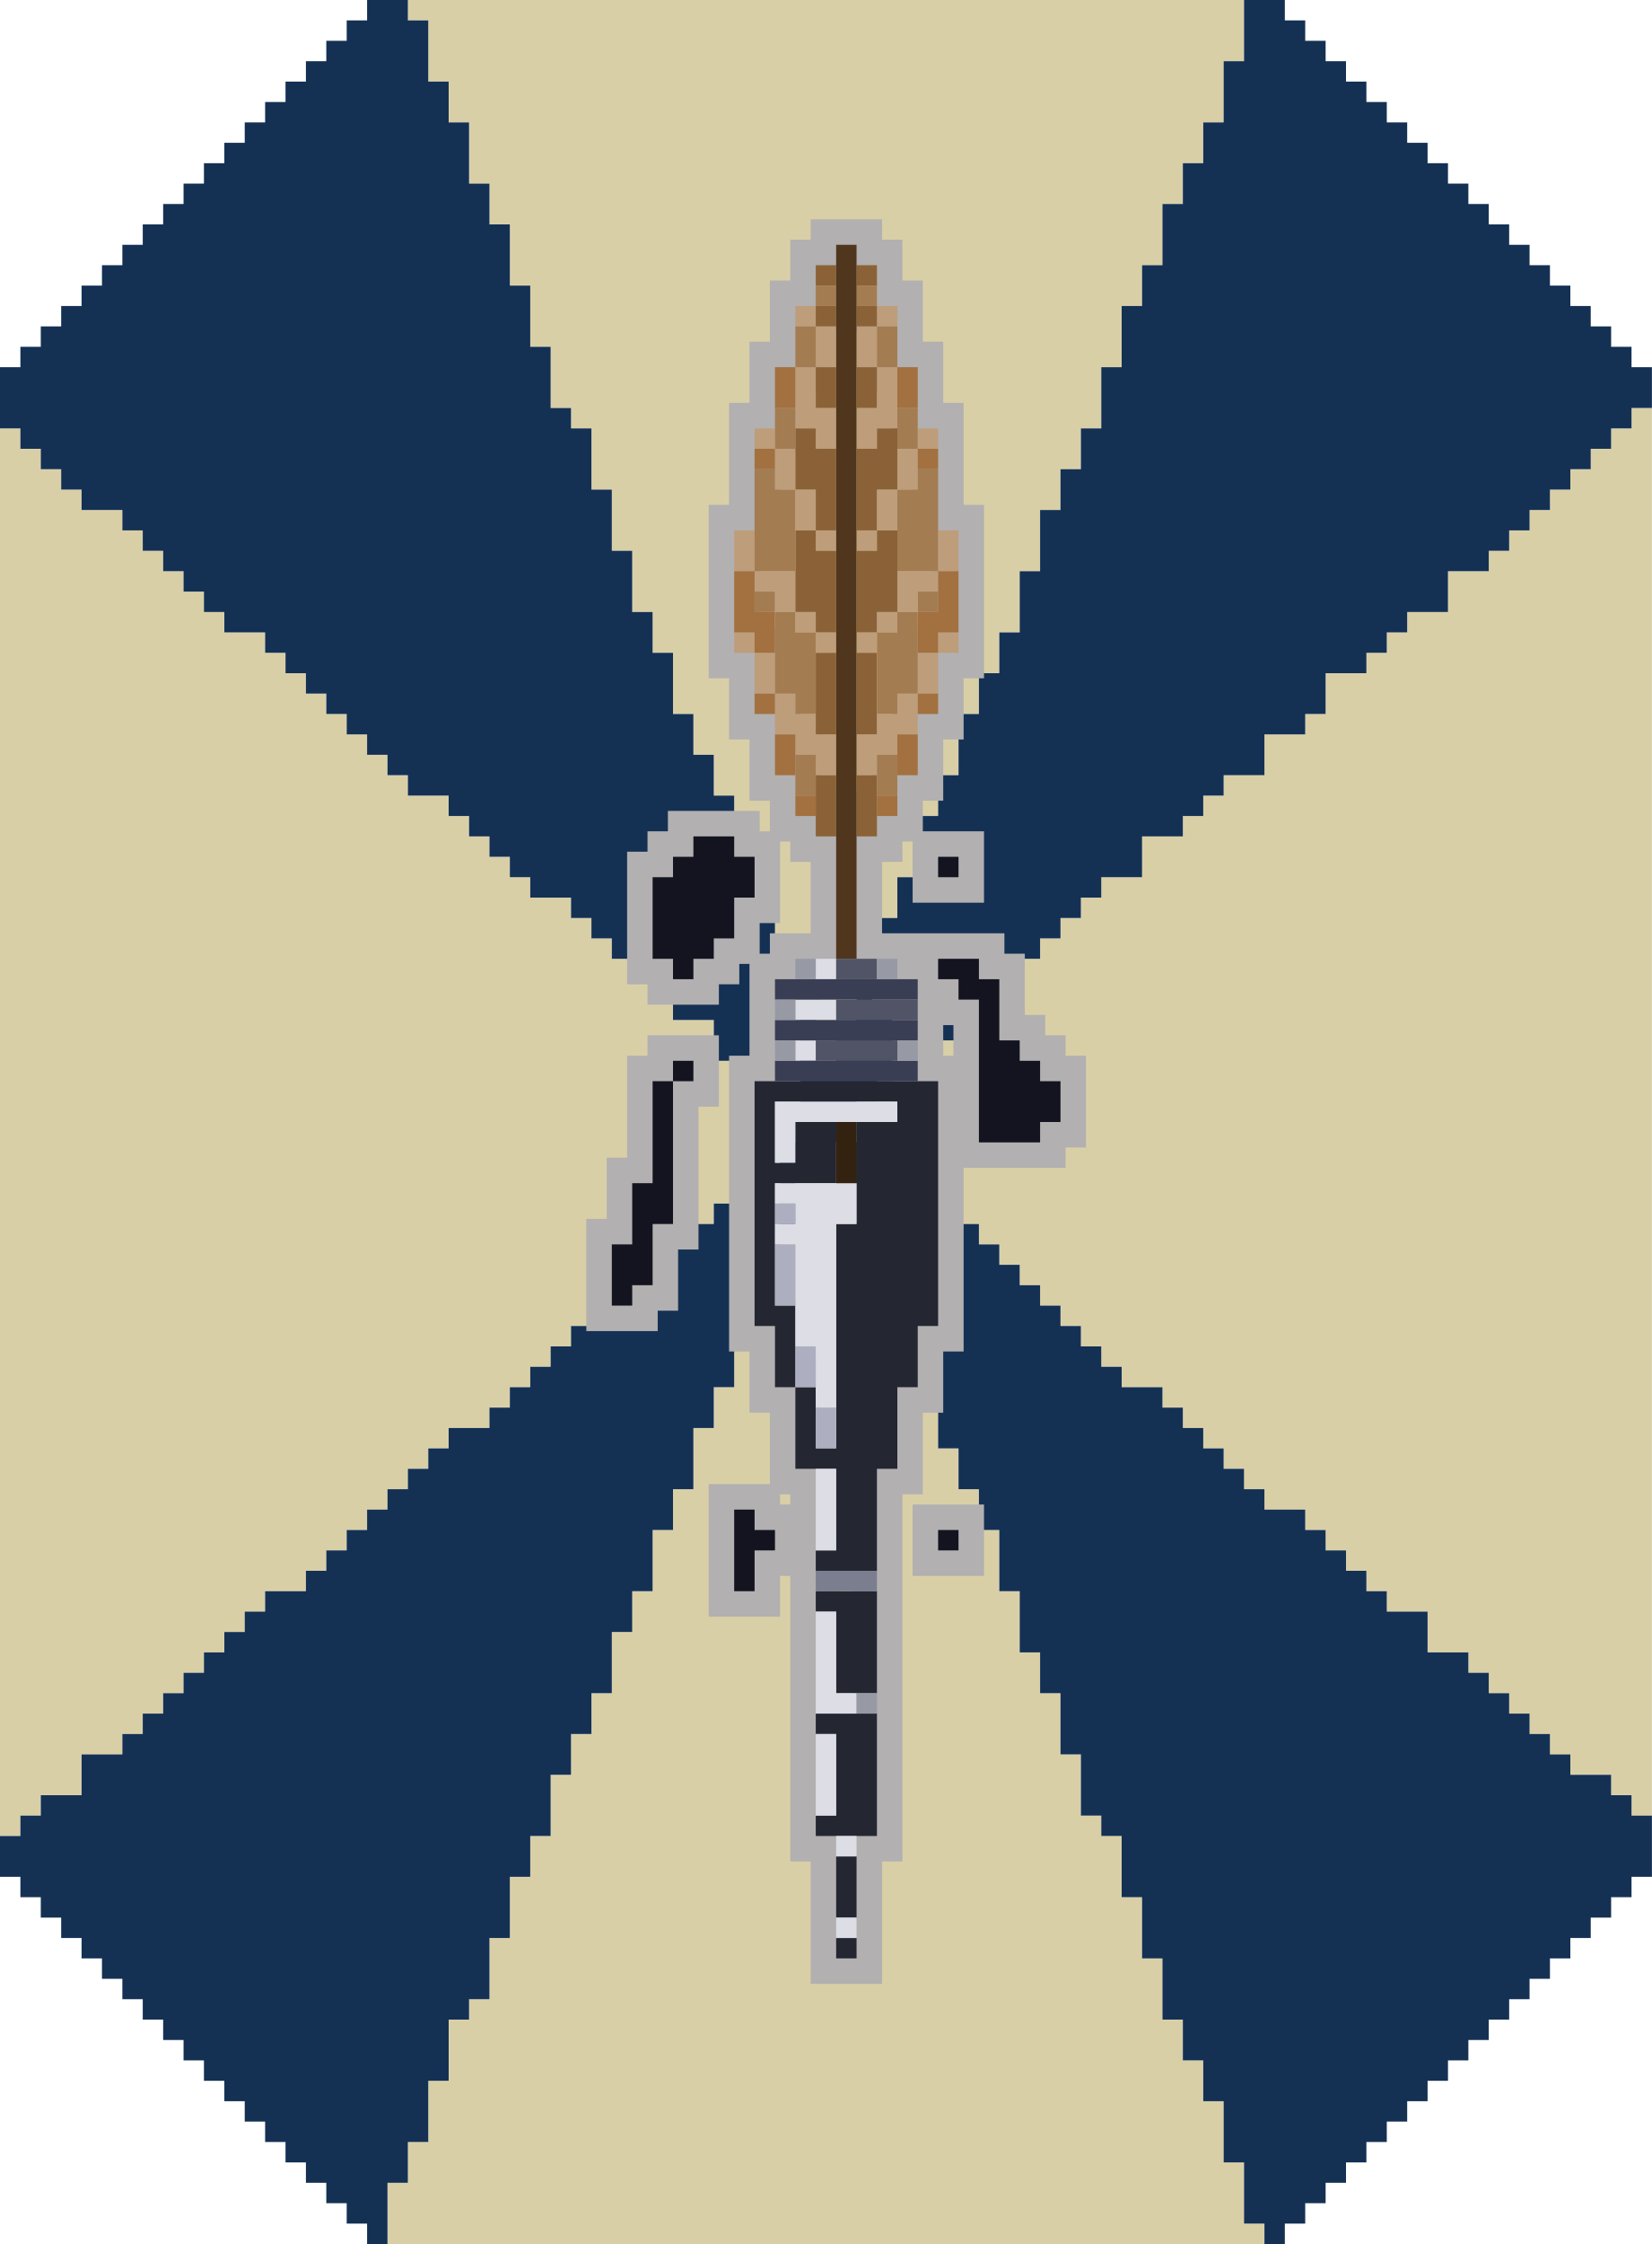
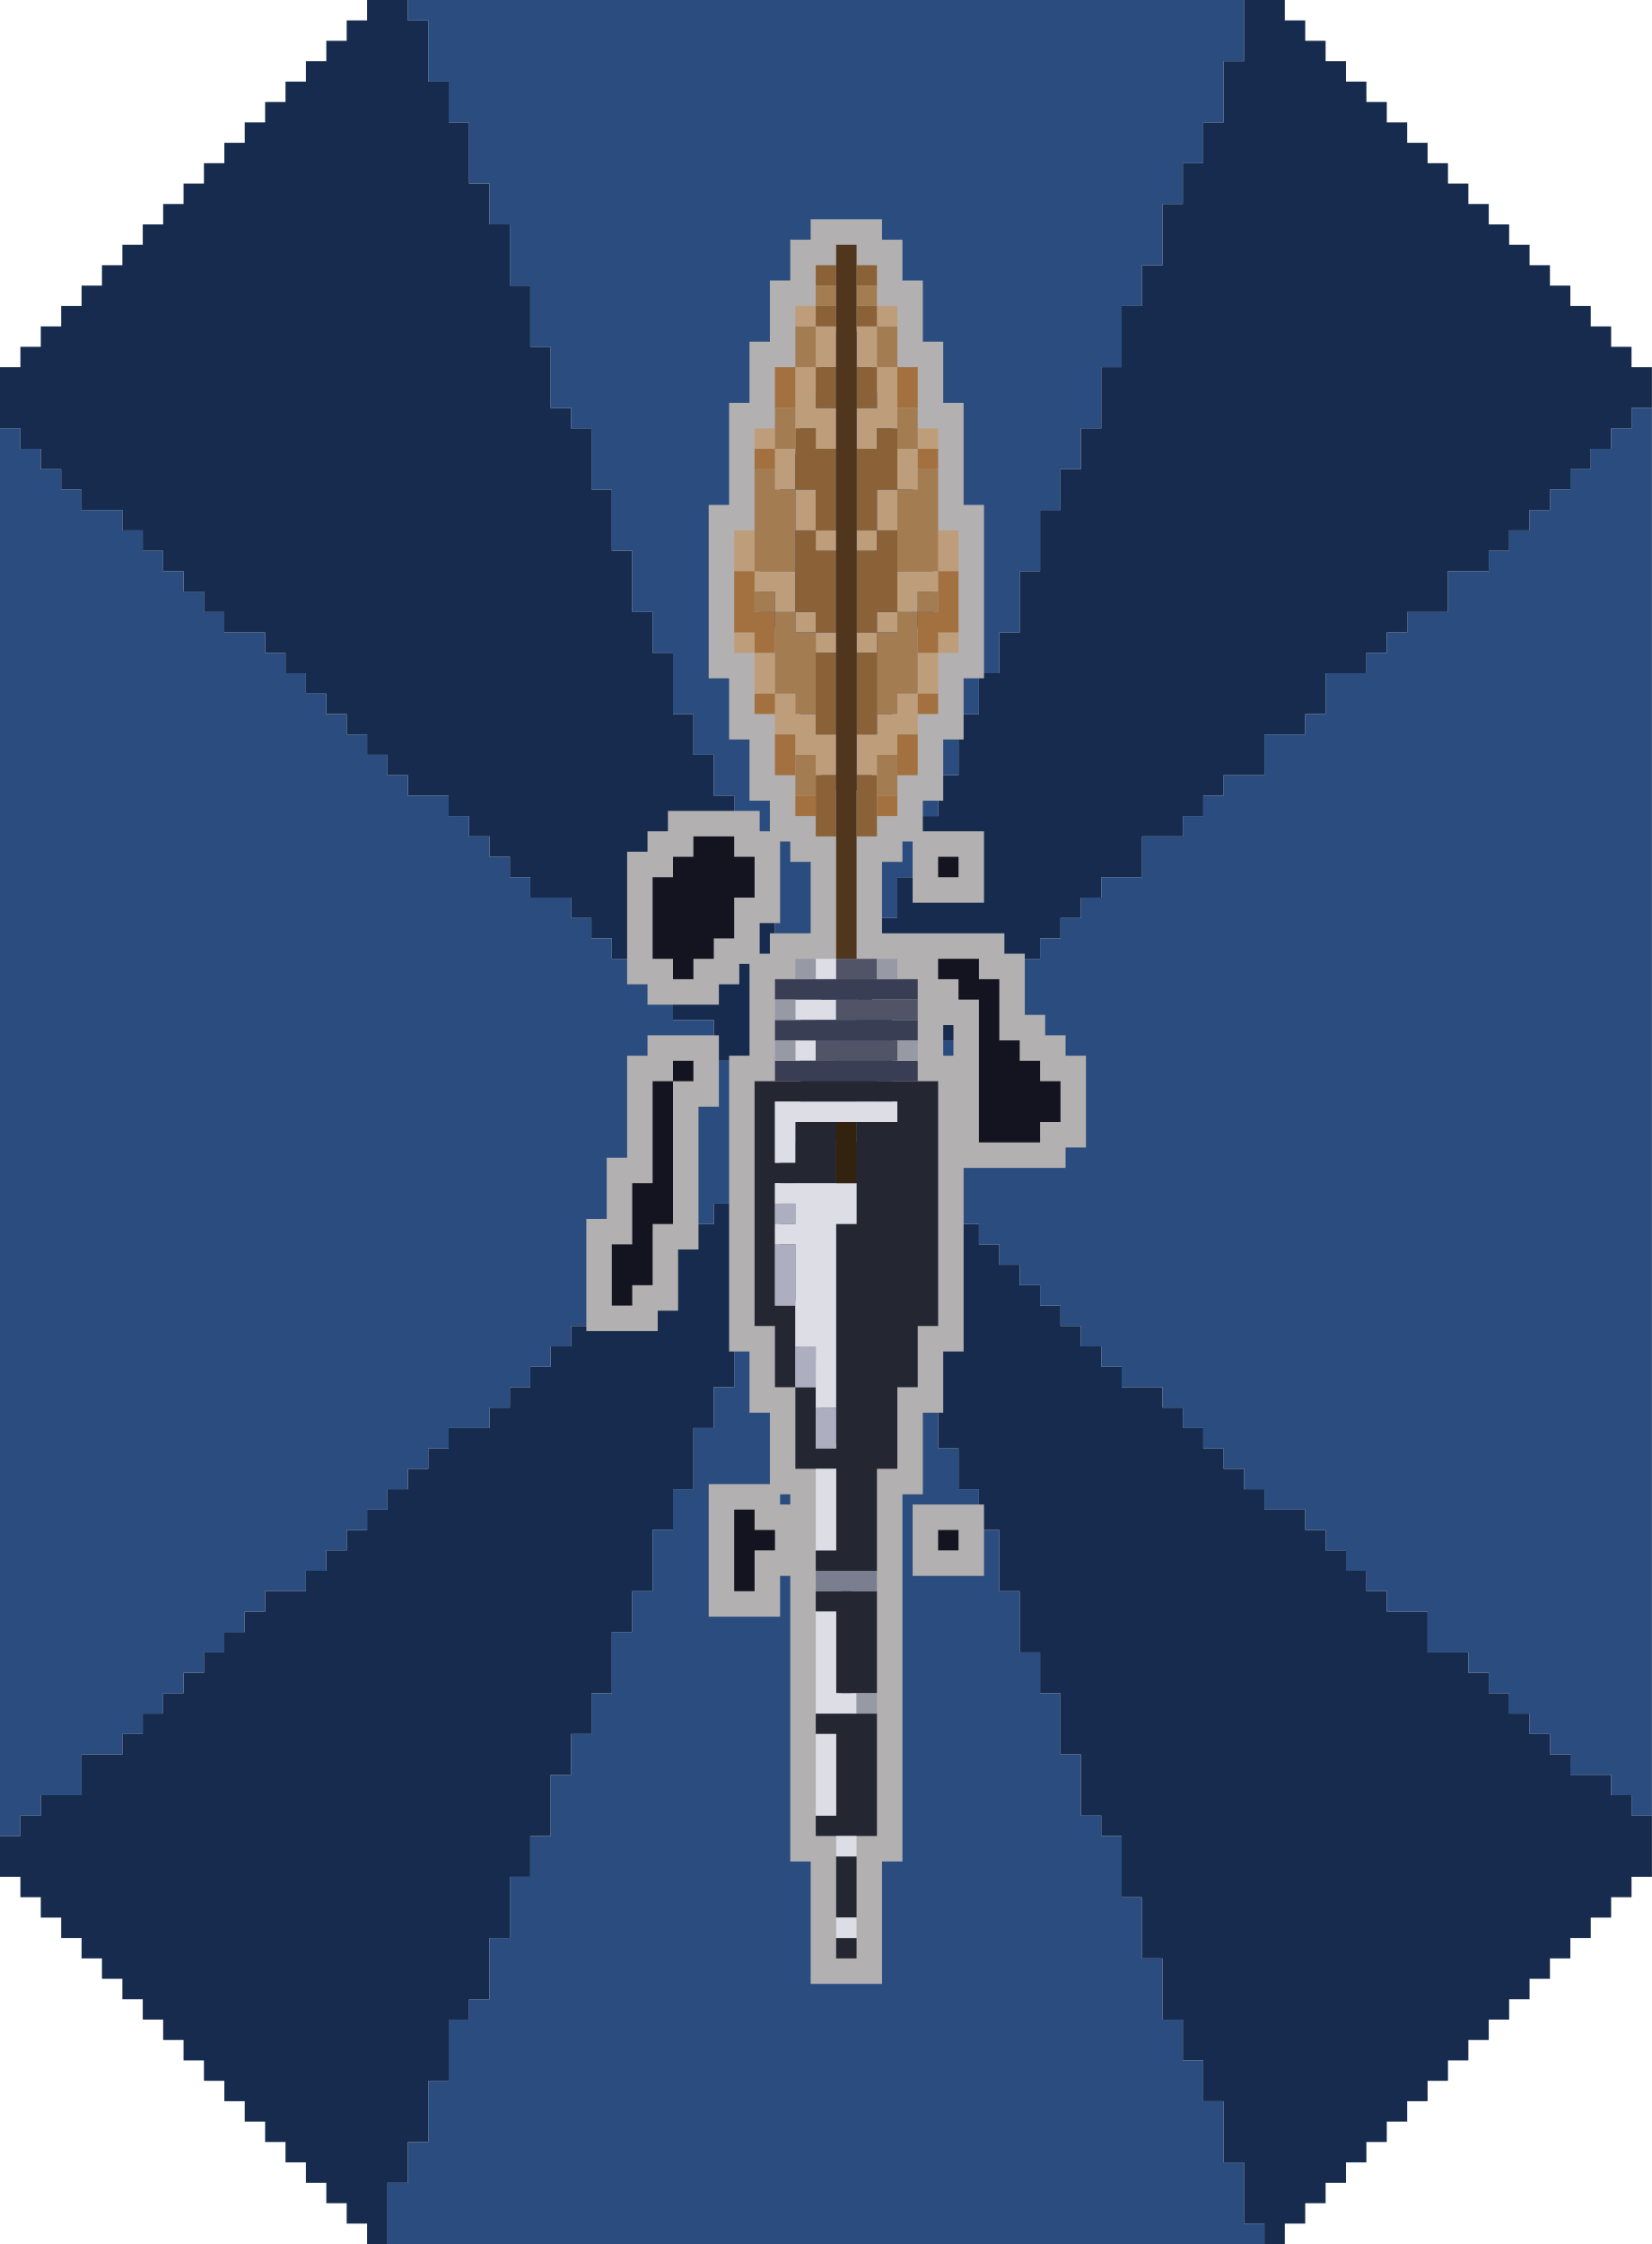
<svg xmlns="http://www.w3.org/2000/svg" preserveAspectRatio="none" style="display: block;" width="81" height="110" viewBox="0 0 81 110" fill="none">
  <g id="KOPYA_MÃREKKEBÄ°">
    <g id="Group 294">
-       <path id="color_c5e0eb_1" fill-rule="evenodd" clip-rule="evenodd" d="M20 0H61V3H60V6H59V8H58V10H57V13H56V15H55V18H54V21H53V23H52V25H51V28H50V31H49V33H48V35H47V38H46V40H45V43H44V45H43V47H42V50H41V52H40V50H39V47H38V45H37V42H36V39H35V37H34V35H33V32H32V30H31V27H30V24H29V21H28V20H27V17H26V14H25V11H24V9H23V6H22V4H21V1H20V0ZM80 20H81V89H80V88H79V87H77V86H76V85H75V84H74V83H73V82H72V81H70V79H68V78H67V77H66V76H65V75H64V74H62V73H61V72H60V71H59V70H58V69H57V68H55V67H54V66H53V65H52V64H51V63H50V62H49V61H48V60H46V59H45V58H44V57H43V56H42V54H43V53H44V52H45V51H47V49H49V48H50V47H51V46H52V45H53V44H54V43H56V41H58V40H59V39H60V38H62V36H64V35H65V33H67V32H68V31H69V30H71V28H73V27H74V26H75V25H76V24H77V23H78V22H79V21H80V20ZM0 21H1V22H2V23H3V24H4V25H6V26H7V27H8V28H9V29H10V30H11V31H13V32H14V33H15V34H16V35H17V36H18V37H19V38H20V39H22V40H23V41H24V42H25V43H26V44H28V45H29V46H30V47H31V48H32V49H33V50H35V52H37V53H38V54H39V56H38V57H37V58H36V59H35V60H34V61H33V62H31V63H30V64H29V65H28V66H27V67H26V68H25V69H24V70H22V71H21V72H20V73H19V74H18V75H17V76H16V77H15V78H13V79H12V80H11V81H10V82H9V83H8V84H7V85H6V86H4V88H2V89H1V90H0V22V21ZM40 56H41V58H42V61H43V62H44V65H45V68H46V71H47V73H48V75H49V78H50V81H51V83H52V86H53V89H54V90H55V93H56V96H57V99H58V101H59V103H60V106H61V109H62V110H19V107H20V105H21V102H22V99H23V98H24V95H25V92H26V90H27V87H28V85H29V83H30V80H31V78H32V75H33V73H34V70H35V68H36V65H37V62H38V60H39V58H40V57V56Z" fill="#D9CFA7" />
-       <path id="color_ffffff_1" fill-rule="evenodd" clip-rule="evenodd" d="M18 0H20V1H21V4H22V6H23V9H24V11H25V14H26V17H27V20H28V21H29V24H30V27H31V30H32V32H33V35H34V37H35V39H36V42H37V45H38V47H39V50H40V52H41V50H42V47H43V45H44V43H45V40H46V38H47V35H48V33H49V31H50V28H51V25H52V23H53V21H54V18H55V15H56V13H57V10H58V8H59V6H60V3H61V0H63V1H64V2H65V3H66V4H67V5H68V6H69V7H70V8H71V9H72V10H73V11H74V12H75V13H76V14H77V15H78V16H79V17H80V18H81V20H80V21H79V22H78V23H77V24H76V25H75V26H74V27H73V28H71V30H69V31H68V32H67V33H65V35H64V36H62V38H60V39H59V40H58V41H56V43H54V44H53V45H52V46H51V47H50V48H49V49H47V51H45V52H44V53H43V54H42V56H43V57H44V58H45V59H46V60H48V61H49V62H50V63H51V64H52V65H53V66H54V67H55V68H57V69H58V70H59V71H60V72H61V73H62V74H64V75H65V76H66V77H67V78H68V79H70V81H72V82H73V83H74V84H75V85H76V86H77V87H79V88H80V89H81V92H80V93H79V94H78V95H77V96H76V97H75V98H74V99H73V100H72V101H71V102H70V103H69V104H68V105H67V106H66V107H65V108H64V109H63V110H62V109H61V106H60V103H59V101H58V99H57V96H56V93H55V90H54V89H53V86H52V83H51V81H50V78H49V75H48V73H47V71H46V68H45V65H44V62H43V61H42V58H41V56H40V58H39V60H38V62H37V65H36V68H35V70H34V73H33V75H32V78H31V80H30V83H29V85H28V87H27V90H26V92H25V95H24V98H23V99H22V102H21V105H20V107H19V110H18V109H17V108H16V107H15V106H14V105H13V104H12V103H11V102H10V101H9V100H8V99H7V98H6V97H5V96H4V95H3V94H2V93H1V92H0V90H1V89H2V88H4V86H6V85H7V84H8V83H9V82H10V81H11V80H12V79H13V78H15V77H16V76H17V75H18V74H19V73H20V72H21V71H22V70H24V69H25V68H26V67H27V66H28V65H29V64H30V63H31V62H33V61H34V60H35V59H36V58H37V57H38V56H39V54H38V53H37V52H35V50H33V49H32V48H31V47H30V46H29V45H28V44H26V43H25V42H24V41H23V40H22V39H20V38H19V37H18V36H17V35H16V34H15V33H14V32H13V31H11V30H10V29H9V28H8V27H7V26H6V25H4V24H3V23H2V22H1V21H0V18H1V17H2V16H3V15H4V14H5V13H6V12H7V11H8V10H9V9H10V8H11V7H12V6H13V5H14V4H15V3H16V2H17V1H18V0Z" fill="#143154" />
+       <path id="color_c5e0eb_1" fill-rule="evenodd" clip-rule="evenodd" d="M20 0H61V3H60V6H59V8H58V10H57V13H56V15H55V18H54V21H53V23H52V25H51V28H50V31H49V33H48V35H47V38H46V40H45V43H44V45H43V47H42V50H41V52H40V50H39V47H38V45H37V42H36V39H35V37H34V35H33V32H32V30H31V27H30V24H29V21H28V20H27V17H26V14H25V11H24V9H23V6H22V4H21V1H20V0ZM80 20H81V89H80V88H79V87H77V86H76V85H75V84H74V83H73V82H72V81H70V79H68V78H67V77H66V76H65V75H64V74H62V73H61V72H60V71H59V70H58V69H57V68H55V67H54V66H53V65H52V64H51V63H50V62H49V61H48V60H46V59H45V58H44V57H43V56H42V54H43V53H44V52H45V51H47V49H49V48H50V47H51V46H52V45H53V44H54V43H56V41H58V40H59V39H60V38H62V36H64V35H65V33H67V32H68V31H69V30H71V28H73V27H74V26H75V25H76V24H77V23H78V22H79V21H80V20ZM0 21H1V22H2V23H3V24H4V25H6V26H7V27H8V28H9V29H10V30H11V31H13V32H14V33H15V34H16V35H17V36H18V37H19V38H20V39H22V40H23V41H24V42H25V43H26V44H28V45H29V46H30V47H31V48H32V49H33V50H35V52H37V53H38V54H39V56H38V57H37V58H36V59H35V60H34V61H33V62H31V63H30V64H29V65H28V66H27V67H26V68H25V69H24V70H22V71H21V72H20V73H19V74H18V75H17V76H16V77H15V78H13V79H12V80H11V81H10V82H9V83H8V84H7V85H6V86H4V88H2V89H1V90H0V22V21ZM40 56H41V58H42V61H43V62H44V65H45V68H46V71H47V73H48V75H49V78H50V81H51V83H52V86H53V89H54V90H55V93H56V96H57V99H58V101H59V103H60V106H61V109H62V110H19V107H20V105H21V102H22V99H23V98H24V95H25V92H26V90H27V87H28V85H29V83H30V80H31V78H32V75H33V73H34V70H35V68H36V65H37V62H38V60H39V58H40V57V56Z" fill="#2B4C7E" />
+       <path id="color_ffffff_1" fill-rule="evenodd" clip-rule="evenodd" d="M18 0H20V1H21V4H22V6H23V9H24V11H25V14H26V17H27V20H28V21H29V24H30V27H31V30H32V32H33V35H34V37H35V39H36V42H37V45H38V47H39V50H40V52H41V50H42V47H43V45H44V43H45V40H46V38H47V35H48V33H49V31H50V28H51V25H52V23H53V21H54V18H55V15H56V13H57V10H58V8H59V6H60V3H61V0H63V1H64V2H65V3H66V4H67V5H68V6H69V7H70V8H71V9H72V10H73V11H74V12H75V13H76V14H77V15H78V16H79V17H80V18H81V20H80V21H79V22H78V23H77V24H76V25H75V26H74V27H73V28H71V30H69V31H68V32H67V33H65V35H64V36H62V38H60V39H59V40H58V41H56V43H54V44H53V45H52V46H51V47H50V48H49V49H47V51H45V52H44V53H43V54H42V56H43V57H44V58H45V59H46V60H48V61H49V62H50V63H51V64H52V65H53V66H54V67H55V68H57V69H58V70H59V71H60V72H61V73H62V74H64V75H65V76H66V77H67V78H68V79H70V81H72V82H73V83H74V84H75V85H76V86H77V87H79V88H80V89H81V92H80V93H79V94H78V95H77V96H76V97H75V98H74V99H73V100H72V101H71V102H70V103H69V104H68V105H67V106H66V107H65V108H64V109H63V110H62V109H61V106H60V103H59V101H58V99H57V96H56V93H55V90H54V89H53V86H52V83H51V81H50V78H49V75H48V73H47V71H46V68H45V65H44V62H43V61H42V58H41V56H40V58H39V60H38V62H37V65H36V68H35V70H34V73H33V75H32V78H31V80H30V83H29V85H28V87H27V90H26V92H25V95H24V98H23V99H22V102H21V105H20V107H19V110H18V109H17V108H16V107H15V106H14V105H13V104H12V103H11V102H10V101H9V100H8V99H7V98H6V97H5V96H4V95H3V94H2V93H1V92H0V90H1V89H2V88H4V86H6V85H7V84H8V83H9V82H10V81H11V80H12V79H13V78H15V77H16V76H17V75H18V74H19V73H20V72H21V71H22V70H24V69H25V68H26V67H27V66H28V65H29V64H30V63H31V62H33V61H34V60H35V59H36V58H37V57H38V56H39V54H38V53H37V52H35V50H33V49H32V48H31V47H30V46H29V45H28V44H26V43H25V42H24V41H23V40H22V39H20V38H19V37H18V36H17V35H16V34H15V33H14V32H13V31H11V30H10V29H9V28H8V27H7V26H6V25H4V24H3V23H2V22H1V21H0V18H1V17H2V16H3V15H4V14H5V13H6V12H7V11H8V10H9V9H10V8H11V7H12V6H13V5H14V4H15V3H16V2H17V1H18V0Z" fill="#162B4D" />
    </g>
    <path id="Union" d="M42 13H40.75V14.25H42V13ZM43 13H44.25V11.75H43V13ZM43 15H41.75V16.25H43V15ZM44 15H45.25V13.75H44V15ZM44 18H42.75V19.25H44V18ZM45 18H46.25V16.75H45V18ZM45 21H43.75V22.25H45V21ZM46 21H47.25V19.75H46V21ZM46 26H44.75V27.25H46V26ZM47 26H48.25V24.75H47V26ZM47 32V33.25H48.25V32H47ZM46 32V30.75H44.75V32H46ZM46 35V36.25H47.25V35H46ZM45 35V33.75H43.75V35H45ZM45 38V39.25H46.25V38H45ZM44 38V36.75H42.75V38H44ZM44 40V41.25H45.25V40H44ZM43 40V38.75H41.75V40H43ZM43 41V42.25H44.25V41H43ZM42 41V39.75H40.75V41H42ZM42 47H40.75V48.25H42V47ZM44 47H45.25V45.75H44V47ZM44 48H42.75V49.25H44V48ZM45 48H46.25V46.75H45V48ZM45 53H43.75V54.25H45V53ZM46 53H47.25V51.75H46V53ZM46 65V66.25H47.25V65H46ZM45 65V63.75H43.75V65H45ZM45 68V69.25H46.25V68H45ZM44 68V66.75H42.75V68H44ZM44 72V73.25H45.25V72H44ZM43 72V70.75H41.75V72H43ZM43 90V91.25H44.25V90H43ZM42 90V88.75H40.75V90H42ZM42 96V97.25H43.25V96H42ZM41 96H39.75V97.25H41V96ZM41 90H42.25V88.75H41V90ZM40 90H38.75V91.25H40V90ZM40 72H41.25V70.75H40V72ZM39 72H37.75V73.25H39V72ZM39 68H40.25V66.75H39V68ZM38 68H36.75V69.25H38V68ZM38 65H39.25V63.75H38V65ZM37 65H35.75V66.25H37V65ZM37 53V51.75H35.75V53H37ZM38 53V54.25H39.25V53H38ZM38 48V46.75H36.75V48H38ZM39 48V49.25H40.25V48H39ZM39 47V45.75H37.75V47H39ZM41 47V48.25H42.25V47H41ZM41 41H42.25V39.75H41V41ZM40 41H38.75V42.25H40V41ZM40 40H41.25V38.75H40V40ZM39 40H37.75V41.25H39V40ZM39 38H40.25V36.75H39V38ZM38 38H36.75V39.25H38V38ZM38 35H39.25V33.75H38V35ZM37 35H35.75V36.25H37V35ZM37 32H38.25V30.75H37V32ZM36 32H34.75V33.25H36V32ZM36 26V24.75H34.75V26H36ZM37 26V27.25H38.25V26H37ZM37 21V19.75H35.75V21H37ZM38 21V22.25H39.25V21H38ZM38 18V16.75H36.75V18H38ZM39 18V19.25H40.25V18H39ZM39 15V13.75H37.75V15H39ZM40 15V16.25H41.25V15H40ZM40 13V11.75H38.75V13H40ZM41 13V14.25H42.25V13H41ZM41 12V10.75H39.75V12H41ZM42 12H43.25V10.75H42V12ZM37 75H35.75V76.25H37V75ZM38 75H39.25V73.75H38V75ZM38 76V77.25H39.25V76H38ZM37 76V74.75H35.75V76H37ZM37 78V79.25H38.25V78H37ZM36 78H34.75V79.25H36V78ZM36 74V72.75H34.75V74H36ZM37 74H38.25V72.75H37V74ZM47 76V77.25H48.25V76H47ZM46 76H44.75V77.25H46V76ZM46 75V73.75H44.75V75H46ZM47 75H48.25V73.75H47V75ZM33 60V61.25H34.25V60H33ZM32 60V58.75H30.75V60H32ZM32 63V64.25H33.25V63H32ZM31 63V61.75H29.75V63H31ZM31 64V65.25H32.25V64H31ZM30 64H28.75V65.25H30V64ZM30 61V59.75H28.75V61H30ZM31 61V62.25H32.25V61H31ZM31 58V56.75H29.75V58H31ZM32 58V59.25H33.25V58H32ZM32 53V51.75H30.75V53H32ZM48 48H46.75V49.25H48V48ZM49 48H50.25V46.75H49V48ZM49 51H47.75V52.25H49V51ZM50 51H51.25V49.75H50V51ZM50 52H48.75V53.25H50V52ZM51 52H52.25V50.75H51V52ZM51 53H49.75V54.25H51V53ZM52 53H53.25V51.75H52V53ZM52 55V56.25H53.25V55H52ZM51 55V53.75H49.75V55H51ZM51 56V57.25H52.25V56H51ZM48 56H46.75V57.25H48V56ZM48 49H49.25V47.75H48V49ZM47 49H45.75V50.25H47V49ZM47 48H48.25V46.75H47V48ZM46 48H44.75V49.25H46V48ZM46 47V45.75H44.75V47H46ZM48 47H49.25V45.75H48V47ZM34 53V54.25H35.25V53H34ZM33 52V50.75H31.75V52H33ZM34 52H35.25V50.75H34V52ZM36 42H34.75V43.25H36V42ZM37 42H38.25V40.75H37V42ZM37 44V45.25H38.25V44H37ZM36 44V42.75H34.75V44H36ZM36 46V47.25H37.25V46H36ZM35 46V44.75H33.75V46H35ZM35 47V48.25H36.25V47H35ZM34 47V45.75H32.75V47H34ZM34 48V49.25H35.25V48H34ZM33 48H31.75V49.25H33V48ZM33 47H34.25V45.75H33V47ZM32 47H30.75V48.25H32V47ZM32 43V41.75H30.75V43H32ZM33 43V44.25H34.25V43H33ZM33 42V40.75H31.75V42H33ZM34 42V43.25H35.25V42H34ZM34 41V39.75H32.75V41H34ZM36 41H37.25V39.75H36V41ZM47 43V44.25H48.25V43H47ZM46 43H44.75V44.25H46V43ZM46 42V40.75H44.75V42H46ZM47 42H48.25V40.75H47V42ZM42 13V14.25H43V13V11.75H42V13ZM43 13H41.75V15H43H44.25V13H43ZM43 15V16.25H44V15V13.75H43V15ZM44 15H42.75V18H44H45.25V15H44ZM44 18V19.25H45V18V16.75H44V18ZM45 18H43.75V21H45H46.25V18H45ZM45 21V22.25H46V21V19.75H45V21ZM46 21H44.75V26H46H47.25V21H46ZM46 26V27.25H47V26V24.75H46V26ZM47 26H45.75V32H47H48.25V26H47ZM47 32V30.75H46V32V33.25H47V32ZM46 32H44.75V35H46H47.25V32H46ZM46 35V33.75H45V35V36.25H46V35ZM45 35H43.75V38H45H46.25V35H45ZM45 38V36.75H44V38V39.25H45V38ZM44 38H42.75V40H44H45.25V38H44ZM44 40V38.75H43V40V41.25H44V40ZM43 40H41.75V41H43H44.25V40H43ZM43 41V39.75H42V41V42.25H43V41ZM42 41H40.75V47H42H43.25V41H42ZM42 47V48.25H44V47V45.75H42V47ZM44 47H42.75V48H44H45.25V47H44ZM44 48V49.25H45V48V46.75H44V48ZM45 48H43.75V53H45H46.25V48H45ZM45 53V54.25H46V53V51.75H45V53ZM46 53H44.75V65H46H47.25V53H46ZM46 65V63.75H45V65V66.25H46V65ZM45 65H43.75V68H45H46.25V65H45ZM45 68V66.75H44V68V69.25H45V68ZM44 68H42.75V72H44H45.25V68H44ZM44 72V70.75H43V72V73.25H44V72ZM43 72H41.75V90H43H44.25V72H43ZM43 90V88.75H42V90V91.25H43V90ZM42 90H40.75V96H42H43.25V90H42ZM42 96V94.75H41V96V97.25H42V96ZM41 96H42.25V90H41H39.75V96H41ZM41 90V88.75H40V90V91.25H41V90ZM40 90H41.25V72H40H38.75V90H40ZM40 72V70.75H39V72V73.25H40V72ZM39 72H40.25V68H39H37.75V72H39ZM39 68V66.75H38V68V69.25H39V68ZM38 68H39.25V65H38H36.75V68H38ZM38 65V63.75H37V65V66.25H38V65ZM37 65H38.25V53H37H35.75V65H37ZM37 53V54.25H38V53V51.75H37V53ZM38 53H39.25V48H38H36.75V53H38ZM38 48V49.25H39V48V46.75H38V48ZM39 48H40.25V47H39H37.75V48H39ZM39 47V48.25H41V47V45.75H39V47ZM41 47H42.25V41H41H39.75V47H41ZM41 41V39.75H40V41V42.25H41V41ZM40 41H41.25V40H40H38.75V41H40ZM40 40V38.75H39V40V41.25H40V40ZM39 40H40.25V38H39H37.75V40H39ZM39 38V36.75H38V38V39.25H39V38ZM38 38H39.25V35H38H36.75V38H38ZM38 35V33.75H37V35V36.25H38V35ZM37 35H38.25V32H37H35.75V35H37ZM37 32V30.75H36V32V33.25H37V32ZM36 32H37.25V26H36H34.75V32H36ZM36 26V27.25H37V26V24.75H36V26ZM37 26H38.25V21H37H35.75V26H37ZM37 21V22.25H38V21V19.75H37V21ZM38 21H39.25V18H38H36.75V21H38ZM38 18V19.25H39V18V16.75H38V18ZM39 18H40.25V15H39H37.75V18H39ZM39 15V16.25H40V15V13.75H39V15ZM40 15H41.25V13H40H38.75V15H40ZM40 13V14.25H41V13V11.75H40V13ZM41 13H42.25V12H41H39.75V13H41ZM41 12V13.25H42V12V10.75H41V12ZM42 12H40.75V13H42H43.25V12H42ZM37 75V76.25H38V75V73.75H37V75ZM38 75H36.75V76H38H39.25V75H38ZM38 76V74.75H37V76V77.25H38V76ZM37 76H35.75V78H37H38.25V76H37ZM37 78V76.75H36V78V79.25H37V78ZM36 78H37.25V74H36H34.75V78H36ZM36 74V75.25H37V74V72.75H36V74ZM37 74H35.75V75H37H38.25V74H37ZM47 76V74.75H46V76V77.25H47V76ZM46 76H47.25V75H46H44.75V76H46ZM46 75V76.25H47V75V73.75H46V75ZM47 75H45.75V76H47H48.25V75H47ZM33 60V58.75H32V60V61.25H33V60ZM32 60H30.75V63H32H33.25V60H32ZM32 63V61.75H31V63V64.25H32V63ZM31 63H29.75V64H31H32.25V63H31ZM31 64V62.75H30V64V65.25H31V64ZM30 64H31.25V61H30H28.75V64H30ZM30 61V62.25H31V61V59.75H30V61ZM31 61H32.25V58H31H29.75V61H31ZM31 58V59.25H32V58V56.75H31V58ZM32 58H33.25V53H32H30.75V58H32ZM32 53V54.25H33V53V51.75H32V53ZM33 53H31.75V60H33H34.25V53H33ZM48 48V49.25H49V48V46.75H48V48ZM49 48H47.75V51H49H50.25V48H49ZM49 51V52.25H50V51V49.75H49V51ZM50 51H48.75V52H50H51.25V51H50ZM50 52V53.25H51V52V50.75H50V52ZM51 52H49.75V53H51H52.25V52H51ZM51 53V54.25H52V53V51.75H51V53ZM52 53H50.75V55H52H53.25V53H52ZM52 55V53.75H51V55V56.25H52V55ZM51 55H49.75V56H51H52.25V55H51ZM51 56V54.75H48V56V57.25H51V56ZM48 56H49.25V49H48H46.75V56H48ZM48 49V47.75H47V49V50.25H48V49ZM47 49H48.25V48H47H45.75V49H47ZM47 48V46.75H46V48V49.25H47V48ZM46 48H47.25V47H46H44.75V48H46ZM46 47V48.25H48V47V45.75H46V47ZM48 47H46.75V48H48H49.25V47H48ZM34 53V51.75H33V53V54.25H34V53ZM33 53H34.25V52H33H31.75V53H33ZM33 52V53.25H34V52V50.75H33V52ZM34 52H32.75V53H34H35.25V52H34ZM36 42V43.25H37V42V40.75H36V42ZM37 42H35.75V44H37H38.25V42H37ZM37 44V42.75H36V44V45.25H37V44ZM36 44H34.75V46H36H37.25V44H36ZM36 46V44.75H35V46V47.25H36V46ZM35 46H33.75V47H35H36.25V46H35ZM35 47V45.75H34V47V48.25H35V47ZM34 47H32.75V48H34H35.25V47H34ZM34 48V46.75H33V48V49.25H34V48ZM33 48H34.25V47H33H31.75V48H33ZM33 47V45.75H32V47V48.25H33V47ZM32 47H33.25V43H32H30.75V47H32ZM32 43V44.25H33V43V41.75H32V43ZM33 43H34.25V42H33H31.75V43H33ZM33 42V43.25H34V42V40.75H33V42ZM34 42H35.25V41H34H32.75V42H34ZM34 41V42.25H36V41V39.75H34V41ZM36 41H34.75V42H36H37.25V41H36ZM47 43V41.75H46V43V44.25H47V43ZM46 43H47.25V42H46H44.75V43H46ZM46 42V43.25H47V42V40.75H46V42ZM47 42H45.75V43H47H48.25V42H47Z" fill="#B2B0B0" />
    <g id="MÃ¼rekkep 1">
      <path id="color_242632_1" fill-rule="evenodd" clip-rule="evenodd" d="M37 53H46V65H45V68H44V72H43V77H40V76H41V72H39V68H38V65H37V54V53ZM39 54H38V57H39V55H41V58H38V64H39V68H40V71H41V60H42V55H44V54H40H39ZM40 78H43V83H41V79H40V78ZM40 84H43V90H40V89H41V85H40V84ZM41 91H42V94H41V92V91ZM41 95H42V96H41V95Z" fill="#242632" />
      <path id="color_131420_1" fill-rule="evenodd" clip-rule="evenodd" d="M34 41H36V42H37V44H36V46H35V47H34V48H33V47H32V43H33V42H34V41ZM46 42H47V43H46V42ZM46 47H48V48H49V51H50V52H51V53H52V55H51V56H48V49H47V48H46V47ZM33 52H34V53H33V52ZM32 53H33V60H32V63H31V64H30V61H31V58H32V54V53ZM36 74H37V75H38V76H37V78H36V75V74ZM46 75H47V76H46V75Z" fill="#131420" />
      <path id="color_be9d7b_1" fill-rule="evenodd" clip-rule="evenodd" d="M39 15H40V16H39V15ZM43 15H44V16H43V15ZM40 16H41V18H40V17V16ZM42 16H43V18H42V17V16ZM39 18H40V20H41V22H40V21H39V19V18ZM43 18H44V21H43V22H42V20H43V19V18ZM37 21H38V22H37V21ZM45 21H46V22H45V21ZM38 22H39V24H38V23V22ZM44 22H45V24H44V23V22ZM39 24H40V26H39V25V24ZM43 24H44V26H43V25V24ZM36 26H37V28H36V27V26ZM40 26H41V27H40V26ZM42 26H43V27H42V26ZM46 26H47V28H46V27V26ZM37 28H39V30H38V29H37V28ZM44 28H46V29H45V30H44V29V28ZM39 30H40V31H39V30ZM43 30H44V31H43V30ZM36 31H37V32H36V31ZM40 31H41V32H40V31ZM42 31H43V32H42V31ZM46 31H47V32H46V31ZM37 32H38V34H37V33V32ZM45 32H46V34H45V33V32ZM38 34H39V35H40V36H41V38H40V37H39V36H38V35V34ZM44 34H45V36H44V37H43V38H42V36H43V35H44V34Z" fill="#BE9D7B" />
      <path id="color_8b6237_1" fill-rule="evenodd" clip-rule="evenodd" d="M40 13H41V14H40V13ZM42 13H43V14H42V13ZM40 15H41V16H40V15ZM42 15H43V16H42V15ZM40 18H41V20H40V19V18ZM42 18H43V20H42V19V18ZM39 21H40V22H41V26H40V24H39V22V21ZM43 21H44V24H43V26H42V22H43V21ZM39 26H40V27H41V31H40V30H39V27V26ZM43 26H44V30H43V31H42V27H43V26ZM40 32H41V36H40V33V32ZM42 32H43V36H42V33V32ZM40 38H41V41H40V39V38ZM42 38H43V41H42V39V38Z" fill="#8B6237" />
      <path id="color_dcdde5_1" fill-rule="evenodd" clip-rule="evenodd" d="M40 47H41V48H40V47ZM39 49H41V50H39V49ZM39 51H40V52H39V51ZM38 54H44V55H39V57H38V55V54ZM38 58H42V60H41V69H40V66H39V61H38V60H39V59H38V58ZM40 72H41V76H40V73V72ZM40 79H41V83H42V84H40V80V79ZM40 85H41V89H40V86V85ZM41 90H42V91H41V90ZM41 94H42V95H41V94Z" fill="#DCDDE5" />
      <path id="color_a47c51_1" fill-rule="evenodd" clip-rule="evenodd" d="M40 14H41V15H40V14ZM42 14H43V15H42V14ZM39 16H40V18H39V17V16ZM43 16H44V18H43V17V16ZM38 20H39V22H38V21V20ZM44 20H45V22H44V21V20ZM37 23H38V24H39V28H37V24V23ZM45 23H46V28H44V24H45V23ZM37 29H38V30H37V29ZM45 29H46V30H45V29ZM38 30H39V31H40V35H39V34H38V31V30ZM44 30H45V34H44V35H43V31H44V30ZM39 37H40V39H39V38V37ZM43 37H44V39H43V38V37Z" fill="#A47C51" />
      <path id="color_50361c_1" fill-rule="evenodd" clip-rule="evenodd" d="M41 12H42V47H41V13V12Z" fill="#50361C" />
      <path id="color_a2713f_1" fill-rule="evenodd" clip-rule="evenodd" d="M38 18H39V20H38V19V18ZM44 18H45V20H44V19V18ZM37 22H38V23H37V22ZM45 22H46V23H45V22ZM36 28H37V30H38V32H37V31H36V29V28ZM46 28H47V31H46V32H45V30H46V29V28ZM37 34H38V35H37V34ZM45 34H46V35H45V34ZM38 36H39V38H38V37V36ZM44 36H45V38H44V37V36ZM39 39H40V40H39V39ZM43 39H44V40H43V39Z" fill="#A2713F" />
      <path id="color_3a3e54_1" fill-rule="evenodd" clip-rule="evenodd" d="M38 48H45V49H38V48ZM38 50H45V51H38V50ZM38 52H45V53H38V52Z" fill="#3A3E54" />
      <path id="color_515466_1" fill-rule="evenodd" clip-rule="evenodd" d="M41 47H43V48H41V47ZM41 49H45V50H41V49ZM40 51H44V52H40V51Z" fill="#515466" />
      <path id="color_adafc1_1" fill-rule="evenodd" clip-rule="evenodd" d="M38 59H39V60H38V59ZM38 61H39V64H38V62V61ZM39 66H40V68H39V67V66ZM40 69H41V71H40V70V69Z" fill="#ADAFC1" />
      <path id="color_9799a4_1" fill-rule="evenodd" clip-rule="evenodd" d="M39 47H40V48H39V47ZM43 47H44V48H43V47ZM38 49H39V50H38V49ZM38 51H39V52H38V51ZM44 51H45V52H44V51Z" fill="#9799A4" />
      <path id="color_342210_1" fill-rule="evenodd" clip-rule="evenodd" d="M41 55H42V58H41V56V55Z" fill="#342210" />
      <path id="color_7b7e8e_1" fill-rule="evenodd" clip-rule="evenodd" d="M40 77H43V78H40V77Z" fill="#7B7E8E" />
      <path id="color_9799a4_2" fill-rule="evenodd" clip-rule="evenodd" d="M42 83H43V84H42V83Z" fill="#9799A4" />
    </g>
  </g>
</svg>
